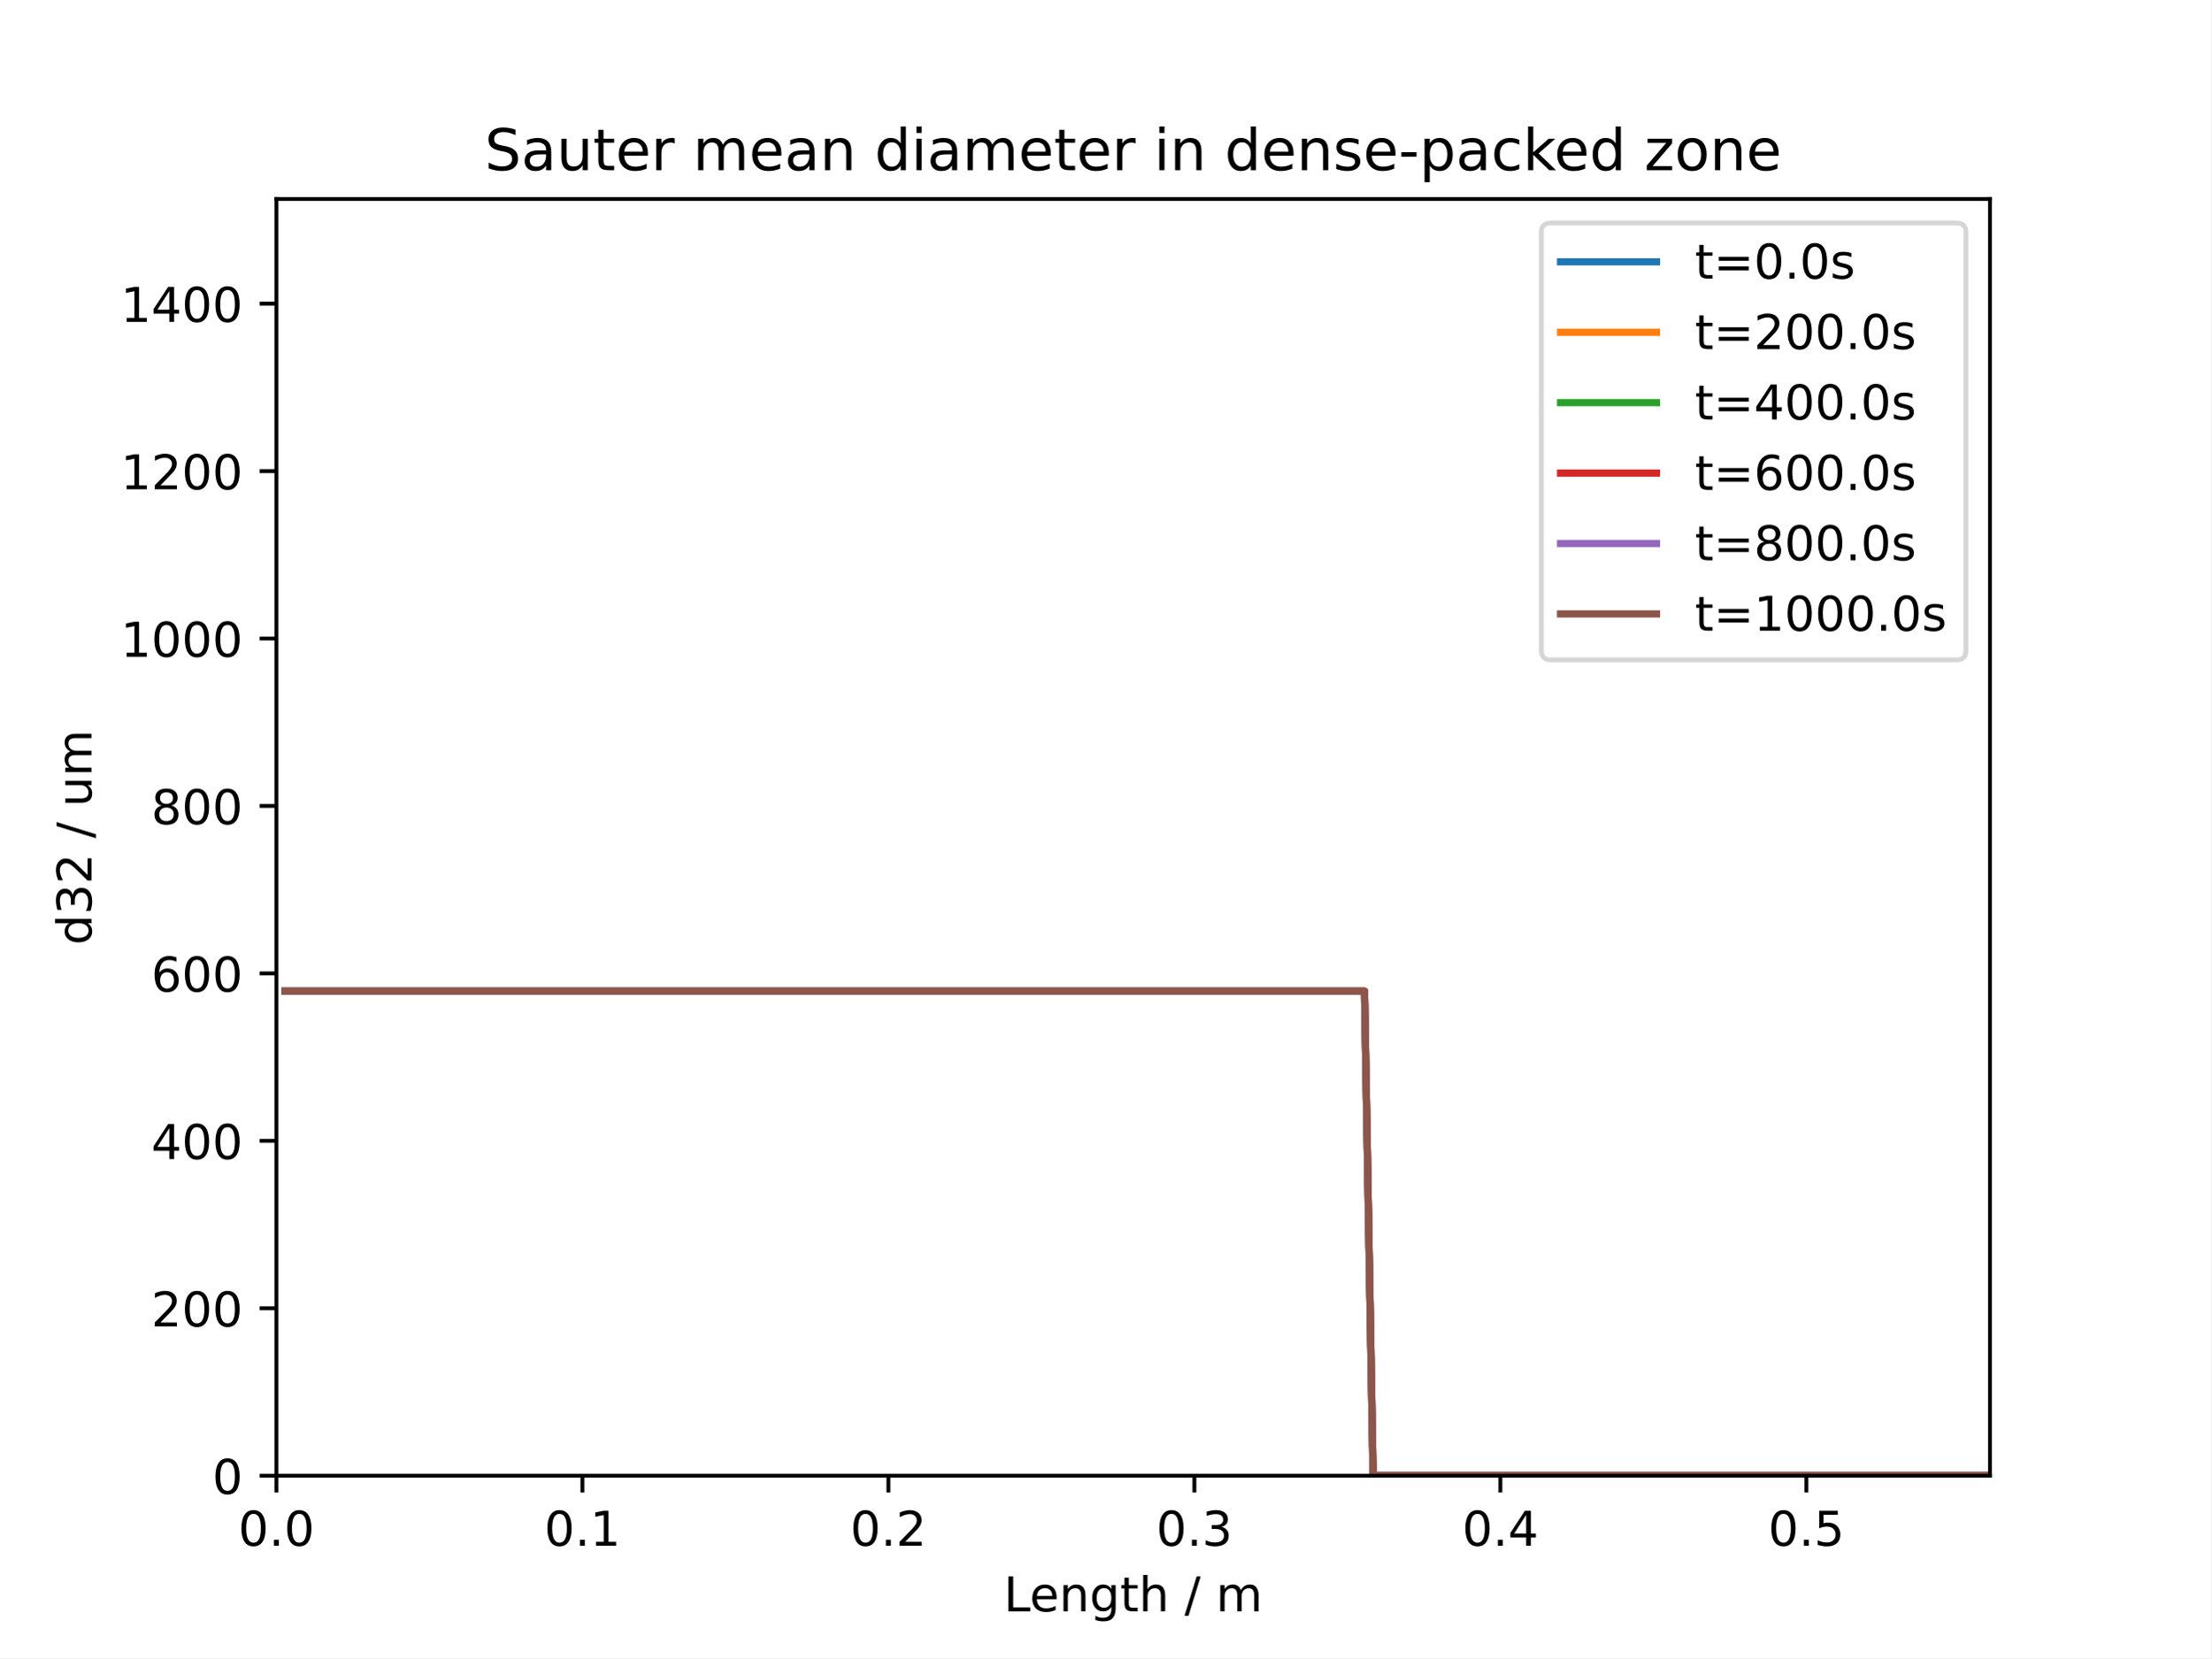
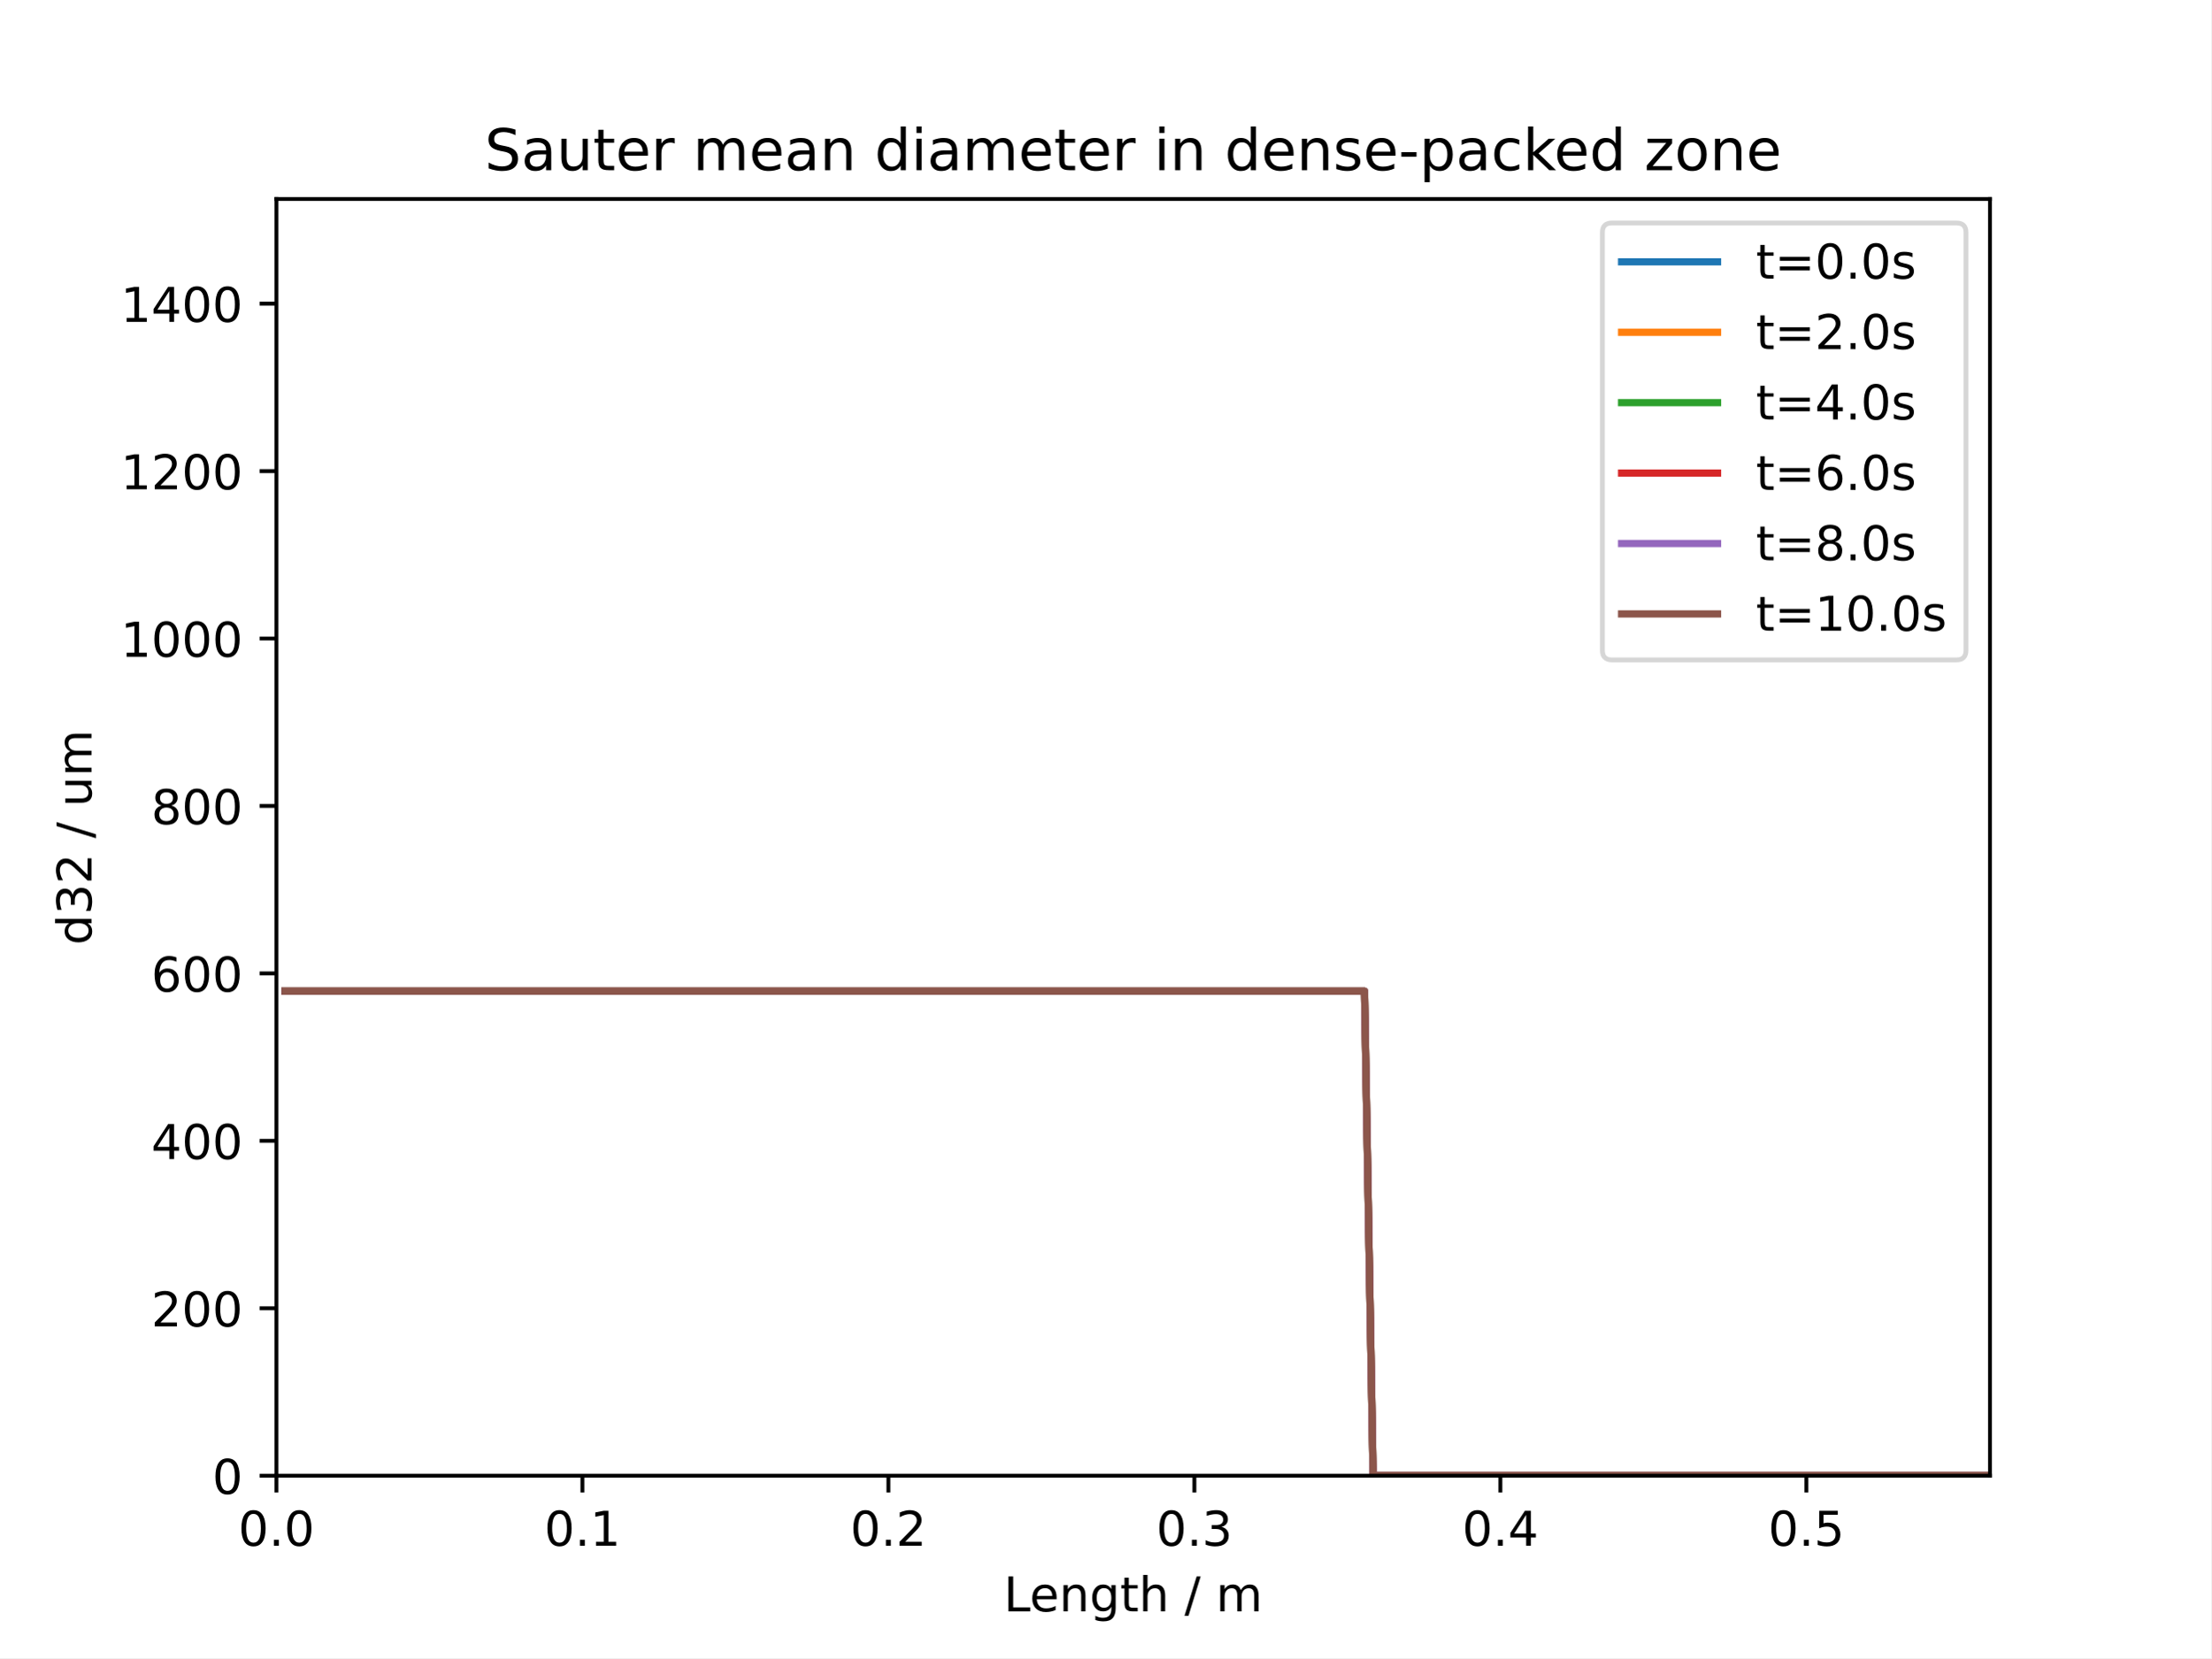
<svg xmlns="http://www.w3.org/2000/svg" xmlns:xlink="http://www.w3.org/1999/xlink" width="460.8pt" height="345.6pt" viewBox="0 0 460.8 345.6" version="1.1">
  <defs>
    <style type="text/css">*{stroke-linejoin: round; stroke-linecap: butt}</style>
  </defs>
  <g id="figure_1">
    <g id="patch_1">
      <path d="M 0 345.6  L 460.8 345.6  L 460.8 0  L 0 0  z " style="fill: #ffffff" />
    </g>
    <g id="axes_1">
      <g id="patch_2">
        <path d="M 57.6 307.584  L 414.72 307.584  L 414.72 41.472  L 57.6 41.472  z " style="fill: #ffffff" />
      </g>
      <g id="matplotlib.axis_1">
        <g id="xtick_1">
          <g id="line2d_1">
            <defs>
-               <path id="mf355e8b3b9" d="M 0 0  L 0 3.5  " style="stroke: #000000; stroke-width: 0.8" />
+               <path id="mfa305359f3" d="M 0 0  L 0 3.5  " style="stroke: #000000; stroke-width: 0.8" />
            </defs>
            <g>
-               <use xlink:href="#mf355e8b3b9" x="57.6" y="307.584" style="stroke: #000000; stroke-width: 0.8" />
+               <use xlink:href="#mfa305359f3" x="57.6" y="307.584" style="stroke: #000000; stroke-width: 0.8" />
            </g>
          </g>
          <g id="text_1">
            <g transform="translate(49.64844 322.1824) scale(0.1 -0.1)">
              <defs>
                <path id="DejaVuSans-30" d="M 2034 4250  Q 1547 4250 1301 3770  Q 1056 3291 1056 2328  Q 1056 1369 1301 889  Q 1547 409 2034 409  Q 2525 409 2770 889  Q 3016 1369 3016 2328  Q 3016 3291 2770 3770  Q 2525 4250 2034 4250  z M 2034 4750  Q 2819 4750 3233 4129  Q 3647 3509 3647 2328  Q 3647 1150 3233 529  Q 2819 -91 2034 -91  Q 1250 -91 836 529  Q 422 1150 422 2328  Q 422 3509 836 4129  Q 1250 4750 2034 4750  z " transform="scale(0.015625)" />
                <path id="DejaVuSans-2e" d="M 684 794  L 1344 794  L 1344 0  L 684 0  L 684 794  z " transform="scale(0.015625)" />
              </defs>
              <use xlink:href="#DejaVuSans-30" />
              <use xlink:href="#DejaVuSans-2e" x="63.623" />
              <use xlink:href="#DejaVuSans-30" x="95.41" />
            </g>
          </g>
        </g>
        <g id="xtick_2">
          <g id="line2d_2">
            <g>
-               <use xlink:href="#mf355e8b3b9" x="121.371" y="307.584" style="stroke: #000000; stroke-width: 0.8" />
+               <use xlink:href="#mfa305359f3" x="121.371" y="307.584" style="stroke: #000000; stroke-width: 0.8" />
            </g>
          </g>
          <g id="text_2">
            <g transform="translate(113.4199 322.1824) scale(0.1 -0.1)">
              <defs>
                <path id="DejaVuSans-31" d="M 794 531  L 1825 531  L 1825 4091  L 703 3866  L 703 4441  L 1819 4666  L 2450 4666  L 2450 531  L 3481 531  L 3481 0  L 794 0  L 794 531  z " transform="scale(0.015625)" />
              </defs>
              <use xlink:href="#DejaVuSans-30" />
              <use xlink:href="#DejaVuSans-2e" x="63.623" />
              <use xlink:href="#DejaVuSans-31" x="95.41" />
            </g>
          </g>
        </g>
        <g id="xtick_3">
          <g id="line2d_3">
            <g>
-               <use xlink:href="#mf355e8b3b9" x="185.143" y="307.584" style="stroke: #000000; stroke-width: 0.8" />
+               <use xlink:href="#mfa305359f3" x="185.143" y="307.584" style="stroke: #000000; stroke-width: 0.8" />
            </g>
          </g>
          <g id="text_3">
            <g transform="translate(177.1913 322.1824) scale(0.1 -0.1)">
              <defs>
                <path id="DejaVuSans-32" d="M 1228 531  L 3431 531  L 3431 0  L 469 0  L 469 531  Q 828 903 1448 1529  Q 2069 2156 2228 2338  Q 2531 2678 2651 2914  Q 2772 3150 2772 3378  Q 2772 3750 2511 3984  Q 2250 4219 1831 4219  Q 1534 4219 1204 4116  Q 875 4013 500 3803  L 500 4441  Q 881 4594 1212 4672  Q 1544 4750 1819 4750  Q 2544 4750 2975 4387  Q 3406 4025 3406 3419  Q 3406 3131 3298 2873  Q 3191 2616 2906 2266  Q 2828 2175 2409 1742  Q 1991 1309 1228 531  z " transform="scale(0.015625)" />
              </defs>
              <use xlink:href="#DejaVuSans-30" />
              <use xlink:href="#DejaVuSans-2e" x="63.623" />
              <use xlink:href="#DejaVuSans-32" x="95.41" />
            </g>
          </g>
        </g>
        <g id="xtick_4">
          <g id="line2d_4">
            <g>
-               <use xlink:href="#mf355e8b3b9" x="248.914" y="307.584" style="stroke: #000000; stroke-width: 0.8" />
+               <use xlink:href="#mfa305359f3" x="248.914" y="307.584" style="stroke: #000000; stroke-width: 0.8" />
            </g>
          </g>
          <g id="text_4">
            <g transform="translate(240.9627 322.1824) scale(0.1 -0.1)">
              <defs>
                <path id="DejaVuSans-33" d="M 2597 2516  Q 3050 2419 3304 2112  Q 3559 1806 3559 1356  Q 3559 666 3084 287  Q 2609 -91 1734 -91  Q 1441 -91 1130 -33  Q 819 25 488 141  L 488 750  Q 750 597 1062 519  Q 1375 441 1716 441  Q 2309 441 2620 675  Q 2931 909 2931 1356  Q 2931 1769 2642 2001  Q 2353 2234 1838 2234  L 1294 2234  L 1294 2753  L 1863 2753  Q 2328 2753 2575 2939  Q 2822 3125 2822 3475  Q 2822 3834 2567 4026  Q 2313 4219 1838 4219  Q 1578 4219 1281 4162  Q 984 4106 628 3988  L 628 4550  Q 988 4650 1302 4700  Q 1616 4750 1894 4750  Q 2613 4750 3031 4423  Q 3450 4097 3450 3541  Q 3450 3153 3228 2886  Q 3006 2619 2597 2516  z " transform="scale(0.015625)" />
              </defs>
              <use xlink:href="#DejaVuSans-30" />
              <use xlink:href="#DejaVuSans-2e" x="63.623" />
              <use xlink:href="#DejaVuSans-33" x="95.41" />
            </g>
          </g>
        </g>
        <g id="xtick_5">
          <g id="line2d_5">
            <g>
-               <use xlink:href="#mf355e8b3b9" x="312.686" y="307.584" style="stroke: #000000; stroke-width: 0.8" />
+               <use xlink:href="#mfa305359f3" x="312.686" y="307.584" style="stroke: #000000; stroke-width: 0.8" />
            </g>
          </g>
          <g id="text_5">
            <g transform="translate(304.7342 322.1824) scale(0.1 -0.1)">
              <defs>
                <path id="DejaVuSans-34" d="M 2419 4116  L 825 1625  L 2419 1625  L 2419 4116  z M 2253 4666  L 3047 4666  L 3047 1625  L 3713 1625  L 3713 1100  L 3047 1100  L 3047 0  L 2419 0  L 2419 1100  L 313 1100  L 313 1709  L 2253 4666  z " transform="scale(0.015625)" />
              </defs>
              <use xlink:href="#DejaVuSans-30" />
              <use xlink:href="#DejaVuSans-2e" x="63.623" />
              <use xlink:href="#DejaVuSans-34" x="95.41" />
            </g>
          </g>
        </g>
        <g id="xtick_6">
          <g id="line2d_6">
            <g>
-               <use xlink:href="#mf355e8b3b9" x="376.457" y="307.584" style="stroke: #000000; stroke-width: 0.8" />
+               <use xlink:href="#mfa305359f3" x="376.457" y="307.584" style="stroke: #000000; stroke-width: 0.8" />
            </g>
          </g>
          <g id="text_6">
            <g transform="translate(368.5056 322.1824) scale(0.1 -0.1)">
              <defs>
                <path id="DejaVuSans-35" d="M 691 4666  L 3169 4666  L 3169 4134  L 1269 4134  L 1269 2991  Q 1406 3038 1543 3061  Q 1681 3084 1819 3084  Q 2600 3084 3056 2656  Q 3513 2228 3513 1497  Q 3513 744 3044 326  Q 2575 -91 1722 -91  Q 1428 -91 1123 -41  Q 819 9 494 109  L 494 744  Q 775 591 1075 516  Q 1375 441 1709 441  Q 2250 441 2565 725  Q 2881 1009 2881 1497  Q 2881 1984 2565 2268  Q 2250 2553 1709 2553  Q 1456 2553 1204 2497  Q 953 2441 691 2322  L 691 4666  z " transform="scale(0.015625)" />
              </defs>
              <use xlink:href="#DejaVuSans-30" />
              <use xlink:href="#DejaVuSans-2e" x="63.623" />
              <use xlink:href="#DejaVuSans-35" x="95.41" />
            </g>
          </g>
        </g>
        <g id="text_7">
          <g transform="translate(209.1803 335.8606) scale(0.1 -0.1)">
            <defs>
              <path id="DejaVuSans-4c" d="M 628 4666  L 1259 4666  L 1259 531  L 3531 531  L 3531 0  L 628 0  L 628 4666  z " transform="scale(0.015625)" />
              <path id="DejaVuSans-65" d="M 3597 1894  L 3597 1613  L 953 1613  Q 991 1019 1311 708  Q 1631 397 2203 397  Q 2534 397 2845 478  Q 3156 559 3463 722  L 3463 178  Q 3153 47 2828 -22  Q 2503 -91 2169 -91  Q 1331 -91 842 396  Q 353 884 353 1716  Q 353 2575 817 3079  Q 1281 3584 2069 3584  Q 2775 3584 3186 3129  Q 3597 2675 3597 1894  z M 3022 2063  Q 3016 2534 2758 2815  Q 2500 3097 2075 3097  Q 1594 3097 1305 2825  Q 1016 2553 972 2059  L 3022 2063  z " transform="scale(0.015625)" />
              <path id="DejaVuSans-6e" d="M 3513 2113  L 3513 0  L 2938 0  L 2938 2094  Q 2938 2591 2744 2837  Q 2550 3084 2163 3084  Q 1697 3084 1428 2787  Q 1159 2491 1159 1978  L 1159 0  L 581 0  L 581 3500  L 1159 3500  L 1159 2956  Q 1366 3272 1645 3428  Q 1925 3584 2291 3584  Q 2894 3584 3203 3211  Q 3513 2838 3513 2113  z " transform="scale(0.015625)" />
              <path id="DejaVuSans-67" d="M 2906 1791  Q 2906 2416 2648 2759  Q 2391 3103 1925 3103  Q 1463 3103 1205 2759  Q 947 2416 947 1791  Q 947 1169 1205 825  Q 1463 481 1925 481  Q 2391 481 2648 825  Q 2906 1169 2906 1791  z M 3481 434  Q 3481 -459 3084 -895  Q 2688 -1331 1869 -1331  Q 1566 -1331 1297 -1286  Q 1028 -1241 775 -1147  L 775 -588  Q 1028 -725 1275 -790  Q 1522 -856 1778 -856  Q 2344 -856 2625 -561  Q 2906 -266 2906 331  L 2906 616  Q 2728 306 2450 153  Q 2172 0 1784 0  Q 1141 0 747 490  Q 353 981 353 1791  Q 353 2603 747 3093  Q 1141 3584 1784 3584  Q 2172 3584 2450 3431  Q 2728 3278 2906 2969  L 2906 3500  L 3481 3500  L 3481 434  z " transform="scale(0.015625)" />
              <path id="DejaVuSans-74" d="M 1172 4494  L 1172 3500  L 2356 3500  L 2356 3053  L 1172 3053  L 1172 1153  Q 1172 725 1289 603  Q 1406 481 1766 481  L 2356 481  L 2356 0  L 1766 0  Q 1100 0 847 248  Q 594 497 594 1153  L 594 3053  L 172 3053  L 172 3500  L 594 3500  L 594 4494  L 1172 4494  z " transform="scale(0.015625)" />
              <path id="DejaVuSans-68" d="M 3513 2113  L 3513 0  L 2938 0  L 2938 2094  Q 2938 2591 2744 2837  Q 2550 3084 2163 3084  Q 1697 3084 1428 2787  Q 1159 2491 1159 1978  L 1159 0  L 581 0  L 581 4863  L 1159 4863  L 1159 2956  Q 1366 3272 1645 3428  Q 1925 3584 2291 3584  Q 2894 3584 3203 3211  Q 3513 2838 3513 2113  z " transform="scale(0.015625)" />
              <path id="DejaVuSans-20" transform="scale(0.015625)" />
              <path id="DejaVuSans-2f" d="M 1625 4666  L 2156 4666  L 531 -594  L 0 -594  L 1625 4666  z " transform="scale(0.015625)" />
              <path id="DejaVuSans-6d" d="M 3328 2828  Q 3544 3216 3844 3400  Q 4144 3584 4550 3584  Q 5097 3584 5394 3201  Q 5691 2819 5691 2113  L 5691 0  L 5113 0  L 5113 2094  Q 5113 2597 4934 2840  Q 4756 3084 4391 3084  Q 3944 3084 3684 2787  Q 3425 2491 3425 1978  L 3425 0  L 2847 0  L 2847 2094  Q 2847 2600 2669 2842  Q 2491 3084 2119 3084  Q 1678 3084 1418 2786  Q 1159 2488 1159 1978  L 1159 0  L 581 0  L 581 3500  L 1159 3500  L 1159 2956  Q 1356 3278 1631 3431  Q 1906 3584 2284 3584  Q 2666 3584 2933 3390  Q 3200 3197 3328 2828  z " transform="scale(0.015625)" />
            </defs>
            <use xlink:href="#DejaVuSans-4c" />
            <use xlink:href="#DejaVuSans-65" x="53.963" />
            <use xlink:href="#DejaVuSans-6e" x="115.486" />
            <use xlink:href="#DejaVuSans-67" x="178.865" />
            <use xlink:href="#DejaVuSans-74" x="242.342" />
            <use xlink:href="#DejaVuSans-68" x="281.551" />
            <use xlink:href="#DejaVuSans-20" x="344.93" />
            <use xlink:href="#DejaVuSans-2f" x="376.717" />
            <use xlink:href="#DejaVuSans-20" x="410.408" />
            <use xlink:href="#DejaVuSans-6d" x="442.195" />
          </g>
        </g>
      </g>
      <g id="matplotlib.axis_2">
        <g id="ytick_1">
          <g id="line2d_7">
            <defs>
-               <path id="m331e6ef1c1" d="M 0 0  L -3.5 0  " style="stroke: #000000; stroke-width: 0.8" />
+               <path id="m531a32a54c" d="M 0 0  L -3.5 0  " style="stroke: #000000; stroke-width: 0.8" />
            </defs>
            <g>
-               <use xlink:href="#m331e6ef1c1" x="57.6" y="307.584" style="stroke: #000000; stroke-width: 0.8" />
+               <use xlink:href="#m531a32a54c" x="57.6" y="307.584" style="stroke: #000000; stroke-width: 0.8" />
            </g>
          </g>
          <g id="text_8">
            <g transform="translate(44.2375 311.3832) scale(0.1 -0.1)">
              <use xlink:href="#DejaVuSans-30" />
            </g>
          </g>
        </g>
        <g id="ytick_2">
          <g id="line2d_8">
            <g>
-               <use xlink:href="#m331e6ef1c1" x="57.6" y="272.684" style="stroke: #000000; stroke-width: 0.8" />
+               <use xlink:href="#m531a32a54c" x="57.6" y="272.684" style="stroke: #000000; stroke-width: 0.8" />
            </g>
          </g>
          <g id="text_9">
            <g transform="translate(31.5125 276.4833) scale(0.1 -0.1)">
              <use xlink:href="#DejaVuSans-32" />
              <use xlink:href="#DejaVuSans-30" x="63.623" />
              <use xlink:href="#DejaVuSans-30" x="127.246" />
            </g>
          </g>
        </g>
        <g id="ytick_3">
          <g id="line2d_9">
            <g>
-               <use xlink:href="#m331e6ef1c1" x="57.6" y="237.784" style="stroke: #000000; stroke-width: 0.8" />
+               <use xlink:href="#m531a32a54c" x="57.6" y="237.784" style="stroke: #000000; stroke-width: 0.8" />
            </g>
          </g>
          <g id="text_10">
            <g transform="translate(31.5125 241.5833) scale(0.1 -0.1)">
              <use xlink:href="#DejaVuSans-34" />
              <use xlink:href="#DejaVuSans-30" x="63.623" />
              <use xlink:href="#DejaVuSans-30" x="127.246" />
            </g>
          </g>
        </g>
        <g id="ytick_4">
          <g id="line2d_10">
            <g>
-               <use xlink:href="#m331e6ef1c1" x="57.6" y="202.884" style="stroke: #000000; stroke-width: 0.8" />
+               <use xlink:href="#m531a32a54c" x="57.6" y="202.884" style="stroke: #000000; stroke-width: 0.8" />
            </g>
          </g>
          <g id="text_11">
            <g transform="translate(31.5125 206.6834) scale(0.1 -0.1)">
              <defs>
                <path id="DejaVuSans-36" d="M 2113 2584  Q 1688 2584 1439 2293  Q 1191 2003 1191 1497  Q 1191 994 1439 701  Q 1688 409 2113 409  Q 2538 409 2786 701  Q 3034 994 3034 1497  Q 3034 2003 2786 2293  Q 2538 2584 2113 2584  z M 3366 4563  L 3366 3988  Q 3128 4100 2886 4159  Q 2644 4219 2406 4219  Q 1781 4219 1451 3797  Q 1122 3375 1075 2522  Q 1259 2794 1537 2939  Q 1816 3084 2150 3084  Q 2853 3084 3261 2657  Q 3669 2231 3669 1497  Q 3669 778 3244 343  Q 2819 -91 2113 -91  Q 1303 -91 875 529  Q 447 1150 447 2328  Q 447 3434 972 4092  Q 1497 4750 2381 4750  Q 2619 4750 2861 4703  Q 3103 4656 3366 4563  z " transform="scale(0.015625)" />
              </defs>
              <use xlink:href="#DejaVuSans-36" />
              <use xlink:href="#DejaVuSans-30" x="63.623" />
              <use xlink:href="#DejaVuSans-30" x="127.246" />
            </g>
          </g>
        </g>
        <g id="ytick_5">
          <g id="line2d_11">
            <g>
-               <use xlink:href="#m331e6ef1c1" x="57.6" y="167.984" style="stroke: #000000; stroke-width: 0.8" />
+               <use xlink:href="#m531a32a54c" x="57.6" y="167.984" style="stroke: #000000; stroke-width: 0.8" />
            </g>
          </g>
          <g id="text_12">
            <g transform="translate(31.5125 171.7835) scale(0.1 -0.1)">
              <defs>
                <path id="DejaVuSans-38" d="M 2034 2216  Q 1584 2216 1326 1975  Q 1069 1734 1069 1313  Q 1069 891 1326 650  Q 1584 409 2034 409  Q 2484 409 2743 651  Q 3003 894 3003 1313  Q 3003 1734 2745 1975  Q 2488 2216 2034 2216  z M 1403 2484  Q 997 2584 770 2862  Q 544 3141 544 3541  Q 544 4100 942 4425  Q 1341 4750 2034 4750  Q 2731 4750 3128 4425  Q 3525 4100 3525 3541  Q 3525 3141 3298 2862  Q 3072 2584 2669 2484  Q 3125 2378 3379 2068  Q 3634 1759 3634 1313  Q 3634 634 3220 271  Q 2806 -91 2034 -91  Q 1263 -91 848 271  Q 434 634 434 1313  Q 434 1759 690 2068  Q 947 2378 1403 2484  z M 1172 3481  Q 1172 3119 1398 2916  Q 1625 2713 2034 2713  Q 2441 2713 2670 2916  Q 2900 3119 2900 3481  Q 2900 3844 2670 4047  Q 2441 4250 2034 4250  Q 1625 4250 1398 4047  Q 1172 3844 1172 3481  z " transform="scale(0.015625)" />
              </defs>
              <use xlink:href="#DejaVuSans-38" />
              <use xlink:href="#DejaVuSans-30" x="63.623" />
              <use xlink:href="#DejaVuSans-30" x="127.246" />
            </g>
          </g>
        </g>
        <g id="ytick_6">
          <g id="line2d_12">
            <g>
-               <use xlink:href="#m331e6ef1c1" x="57.6" y="133.084" style="stroke: #000000; stroke-width: 0.8" />
+               <use xlink:href="#m531a32a54c" x="57.6" y="133.084" style="stroke: #000000; stroke-width: 0.8" />
            </g>
          </g>
          <g id="text_13">
            <g transform="translate(25.15 136.8835) scale(0.1 -0.1)">
              <use xlink:href="#DejaVuSans-31" />
              <use xlink:href="#DejaVuSans-30" x="63.623" />
              <use xlink:href="#DejaVuSans-30" x="127.246" />
              <use xlink:href="#DejaVuSans-30" x="190.869" />
            </g>
          </g>
        </g>
        <g id="ytick_7">
          <g id="line2d_13">
            <g>
-               <use xlink:href="#m331e6ef1c1" x="57.6" y="98.184" style="stroke: #000000; stroke-width: 0.8" />
+               <use xlink:href="#m531a32a54c" x="57.6" y="98.184" style="stroke: #000000; stroke-width: 0.8" />
            </g>
          </g>
          <g id="text_14">
            <g transform="translate(25.15 101.9836) scale(0.1 -0.1)">
              <use xlink:href="#DejaVuSans-31" />
              <use xlink:href="#DejaVuSans-32" x="63.623" />
              <use xlink:href="#DejaVuSans-30" x="127.246" />
              <use xlink:href="#DejaVuSans-30" x="190.869" />
            </g>
          </g>
        </g>
        <g id="ytick_8">
          <g id="line2d_14">
            <g>
-               <use xlink:href="#m331e6ef1c1" x="57.6" y="63.284" style="stroke: #000000; stroke-width: 0.8" />
+               <use xlink:href="#m531a32a54c" x="57.6" y="63.284" style="stroke: #000000; stroke-width: 0.8" />
            </g>
          </g>
          <g id="text_15">
            <g transform="translate(25.15 67.08368) scale(0.1 -0.1)">
              <use xlink:href="#DejaVuSans-31" />
              <use xlink:href="#DejaVuSans-34" x="63.623" />
              <use xlink:href="#DejaVuSans-30" x="127.246" />
              <use xlink:href="#DejaVuSans-30" x="190.869" />
            </g>
          </g>
        </g>
        <g id="text_16">
          <g transform="translate(19.07031 196.9663) rotate(-90) scale(0.1 -0.1)">
            <defs>
              <path id="DejaVuSans-64" d="M 2906 2969  L 2906 4863  L 3481 4863  L 3481 0  L 2906 0  L 2906 525  Q 2725 213 2448 61  Q 2172 -91 1784 -91  Q 1150 -91 751 415  Q 353 922 353 1747  Q 353 2572 751 3078  Q 1150 3584 1784 3584  Q 2172 3584 2448 3432  Q 2725 3281 2906 2969  z M 947 1747  Q 947 1113 1208 752  Q 1469 391 1925 391  Q 2381 391 2643 752  Q 2906 1113 2906 1747  Q 2906 2381 2643 2742  Q 2381 3103 1925 3103  Q 1469 3103 1208 2742  Q 947 2381 947 1747  z " transform="scale(0.015625)" />
              <path id="DejaVuSans-75" d="M 544 1381  L 544 3500  L 1119 3500  L 1119 1403  Q 1119 906 1312 657  Q 1506 409 1894 409  Q 2359 409 2629 706  Q 2900 1003 2900 1516  L 2900 3500  L 3475 3500  L 3475 0  L 2900 0  L 2900 538  Q 2691 219 2414 64  Q 2138 -91 1772 -91  Q 1169 -91 856 284  Q 544 659 544 1381  z M 1991 3584  L 1991 3584  z " transform="scale(0.015625)" />
            </defs>
            <use xlink:href="#DejaVuSans-64" />
            <use xlink:href="#DejaVuSans-33" x="63.477" />
            <use xlink:href="#DejaVuSans-32" x="127.1" />
            <use xlink:href="#DejaVuSans-20" x="190.723" />
            <use xlink:href="#DejaVuSans-2f" x="222.51" />
            <use xlink:href="#DejaVuSans-20" x="256.201" />
            <use xlink:href="#DejaVuSans-75" x="287.988" />
            <use xlink:href="#DejaVuSans-6d" x="351.367" />
          </g>
        </g>
      </g>
      <g id="line2d_15">
-         <path d="M 59.386 206.595  L 284.371 206.595  L 286.157 307.584  L 414.72 307.584  L 414.72 307.584  " clip-path="url(#p2fb857717f)" style="fill: none; stroke: #1f77b4; stroke-width: 1.5; stroke-linecap: square" />
+         <path d="M 59.386 206.595  L 284.371 206.595  L 286.157 307.584  L 414.72 307.584  L 414.72 307.584  " clip-path="url(#p146f158211)" style="fill: none; stroke: #1f77b4; stroke-width: 1.5; stroke-linecap: square" />
      </g>
      <g id="line2d_16">
-         <path d="M 59.386 206.595  L 284.371 206.595  L 286.157 307.584  L 414.72 307.584  L 414.72 307.584  " clip-path="url(#p2fb857717f)" style="fill: none; stroke: #ff7f0e; stroke-width: 1.5; stroke-linecap: square" />
+         <path d="M 59.386 206.595  L 284.371 206.595  L 286.157 307.584  L 414.72 307.584  L 414.72 307.584  " clip-path="url(#p146f158211)" style="fill: none; stroke: #ff7f0e; stroke-width: 1.5; stroke-linecap: square" />
      </g>
      <g id="line2d_17">
-         <path d="M 59.386 206.595  L 284.371 206.595  L 286.157 307.584  L 414.72 307.584  L 414.72 307.584  " clip-path="url(#p2fb857717f)" style="fill: none; stroke: #2ca02c; stroke-width: 1.5; stroke-linecap: square" />
+         <path d="M 59.386 206.595  L 284.371 206.595  L 286.157 307.584  L 414.72 307.584  L 414.72 307.584  " clip-path="url(#p146f158211)" style="fill: none; stroke: #2ca02c; stroke-width: 1.5; stroke-linecap: square" />
      </g>
      <g id="line2d_18">
-         <path d="M 59.386 206.595  L 284.371 206.595  L 286.157 307.584  L 414.72 307.584  L 414.72 307.584  " clip-path="url(#p2fb857717f)" style="fill: none; stroke: #d62728; stroke-width: 1.5; stroke-linecap: square" />
+         <path d="M 59.386 206.595  L 284.371 206.595  L 286.157 307.584  L 414.72 307.584  L 414.72 307.584  " clip-path="url(#p146f158211)" style="fill: none; stroke: #d62728; stroke-width: 1.5; stroke-linecap: square" />
      </g>
      <g id="line2d_19">
-         <path d="M 59.386 206.595  L 284.371 206.595  L 286.157 307.584  L 414.72 307.584  L 414.72 307.584  " clip-path="url(#p2fb857717f)" style="fill: none; stroke: #9467bd; stroke-width: 1.5; stroke-linecap: square" />
+         <path d="M 59.386 206.595  L 284.371 206.595  L 286.157 307.584  L 414.72 307.584  L 414.72 307.584  " clip-path="url(#p146f158211)" style="fill: none; stroke: #9467bd; stroke-width: 1.5; stroke-linecap: square" />
      </g>
      <g id="line2d_20">
-         <path d="M 59.386 206.595  L 284.371 206.595  L 286.157 307.584  L 414.72 307.584  L 414.72 307.584  " clip-path="url(#p2fb857717f)" style="fill: none; stroke: #8c564b; stroke-width: 1.5; stroke-linecap: square" />
+         <path d="M 59.386 206.595  L 284.371 206.595  L 286.157 307.584  L 414.72 307.584  L 414.72 307.584  " clip-path="url(#p146f158211)" style="fill: none; stroke: #8c564b; stroke-width: 1.5; stroke-linecap: square" />
      </g>
      <g id="patch_3">
        <path d="M 57.6 307.584  L 57.6 41.472  " style="fill: none; stroke: #000000; stroke-width: 0.8; stroke-linejoin: miter; stroke-linecap: square" />
      </g>
      <g id="patch_4">
        <path d="M 414.72 307.584  L 414.72 41.472  " style="fill: none; stroke: #000000; stroke-width: 0.8; stroke-linejoin: miter; stroke-linecap: square" />
      </g>
      <g id="patch_5">
        <path d="M 57.6 307.584  L 414.72 307.584  " style="fill: none; stroke: #000000; stroke-width: 0.8; stroke-linejoin: miter; stroke-linecap: square" />
      </g>
      <g id="patch_6">
        <path d="M 57.6 41.472  L 414.72 41.472  " style="fill: none; stroke: #000000; stroke-width: 0.8; stroke-linejoin: miter; stroke-linecap: square" />
      </g>
      <g id="text_17">
        <g transform="translate(100.9988 35.472) scale(0.12 -0.12)">
          <defs>
            <path id="DejaVuSans-53" d="M 3425 4513  L 3425 3897  Q 3066 4069 2747 4153  Q 2428 4238 2131 4238  Q 1616 4238 1336 4038  Q 1056 3838 1056 3469  Q 1056 3159 1242 3001  Q 1428 2844 1947 2747  L 2328 2669  Q 3034 2534 3370 2195  Q 3706 1856 3706 1288  Q 3706 609 3251 259  Q 2797 -91 1919 -91  Q 1588 -91 1214 -16  Q 841 59 441 206  L 441 856  Q 825 641 1194 531  Q 1563 422 1919 422  Q 2459 422 2753 634  Q 3047 847 3047 1241  Q 3047 1584 2836 1778  Q 2625 1972 2144 2069  L 1759 2144  Q 1053 2284 737 2584  Q 422 2884 422 3419  Q 422 4038 858 4394  Q 1294 4750 2059 4750  Q 2388 4750 2728 4690  Q 3069 4631 3425 4513  z " transform="scale(0.015625)" />
            <path id="DejaVuSans-61" d="M 2194 1759  Q 1497 1759 1228 1600  Q 959 1441 959 1056  Q 959 750 1161 570  Q 1363 391 1709 391  Q 2188 391 2477 730  Q 2766 1069 2766 1631  L 2766 1759  L 2194 1759  z M 3341 1997  L 3341 0  L 2766 0  L 2766 531  Q 2569 213 2275 61  Q 1981 -91 1556 -91  Q 1019 -91 701 211  Q 384 513 384 1019  Q 384 1609 779 1909  Q 1175 2209 1959 2209  L 2766 2209  L 2766 2266  Q 2766 2663 2505 2880  Q 2244 3097 1772 3097  Q 1472 3097 1187 3025  Q 903 2953 641 2809  L 641 3341  Q 956 3463 1253 3523  Q 1550 3584 1831 3584  Q 2591 3584 2966 3190  Q 3341 2797 3341 1997  z " transform="scale(0.015625)" />
            <path id="DejaVuSans-72" d="M 2631 2963  Q 2534 3019 2420 3045  Q 2306 3072 2169 3072  Q 1681 3072 1420 2755  Q 1159 2438 1159 1844  L 1159 0  L 581 0  L 581 3500  L 1159 3500  L 1159 2956  Q 1341 3275 1631 3429  Q 1922 3584 2338 3584  Q 2397 3584 2469 3576  Q 2541 3569 2628 3553  L 2631 2963  z " transform="scale(0.015625)" />
            <path id="DejaVuSans-69" d="M 603 3500  L 1178 3500  L 1178 0  L 603 0  L 603 3500  z M 603 4863  L 1178 4863  L 1178 4134  L 603 4134  L 603 4863  z " transform="scale(0.015625)" />
            <path id="DejaVuSans-73" d="M 2834 3397  L 2834 2853  Q 2591 2978 2328 3040  Q 2066 3103 1784 3103  Q 1356 3103 1142 2972  Q 928 2841 928 2578  Q 928 2378 1081 2264  Q 1234 2150 1697 2047  L 1894 2003  Q 2506 1872 2764 1633  Q 3022 1394 3022 966  Q 3022 478 2636 193  Q 2250 -91 1575 -91  Q 1294 -91 989 -36  Q 684 19 347 128  L 347 722  Q 666 556 975 473  Q 1284 391 1588 391  Q 1994 391 2212 530  Q 2431 669 2431 922  Q 2431 1156 2273 1281  Q 2116 1406 1581 1522  L 1381 1569  Q 847 1681 609 1914  Q 372 2147 372 2553  Q 372 3047 722 3315  Q 1072 3584 1716 3584  Q 2034 3584 2315 3537  Q 2597 3491 2834 3397  z " transform="scale(0.015625)" />
            <path id="DejaVuSans-2d" d="M 313 2009  L 1997 2009  L 1997 1497  L 313 1497  L 313 2009  z " transform="scale(0.015625)" />
            <path id="DejaVuSans-70" d="M 1159 525  L 1159 -1331  L 581 -1331  L 581 3500  L 1159 3500  L 1159 2969  Q 1341 3281 1617 3432  Q 1894 3584 2278 3584  Q 2916 3584 3314 3078  Q 3713 2572 3713 1747  Q 3713 922 3314 415  Q 2916 -91 2278 -91  Q 1894 -91 1617 61  Q 1341 213 1159 525  z M 3116 1747  Q 3116 2381 2855 2742  Q 2594 3103 2138 3103  Q 1681 3103 1420 2742  Q 1159 2381 1159 1747  Q 1159 1113 1420 752  Q 1681 391 2138 391  Q 2594 391 2855 752  Q 3116 1113 3116 1747  z " transform="scale(0.015625)" />
            <path id="DejaVuSans-63" d="M 3122 3366  L 3122 2828  Q 2878 2963 2633 3030  Q 2388 3097 2138 3097  Q 1578 3097 1268 2742  Q 959 2388 959 1747  Q 959 1106 1268 751  Q 1578 397 2138 397  Q 2388 397 2633 464  Q 2878 531 3122 666  L 3122 134  Q 2881 22 2623 -34  Q 2366 -91 2075 -91  Q 1284 -91 818 406  Q 353 903 353 1747  Q 353 2603 823 3093  Q 1294 3584 2113 3584  Q 2378 3584 2631 3529  Q 2884 3475 3122 3366  z " transform="scale(0.015625)" />
            <path id="DejaVuSans-6b" d="M 581 4863  L 1159 4863  L 1159 1991  L 2875 3500  L 3609 3500  L 1753 1863  L 3688 0  L 2938 0  L 1159 1709  L 1159 0  L 581 0  L 581 4863  z " transform="scale(0.015625)" />
            <path id="DejaVuSans-7a" d="M 353 3500  L 3084 3500  L 3084 2975  L 922 459  L 3084 459  L 3084 0  L 275 0  L 275 525  L 2438 3041  L 353 3041  L 353 3500  z " transform="scale(0.015625)" />
            <path id="DejaVuSans-6f" d="M 1959 3097  Q 1497 3097 1228 2736  Q 959 2375 959 1747  Q 959 1119 1226 758  Q 1494 397 1959 397  Q 2419 397 2687 759  Q 2956 1122 2956 1747  Q 2956 2369 2687 2733  Q 2419 3097 1959 3097  z M 1959 3584  Q 2709 3584 3137 3096  Q 3566 2609 3566 1747  Q 3566 888 3137 398  Q 2709 -91 1959 -91  Q 1206 -91 779 398  Q 353 888 353 1747  Q 353 2609 779 3096  Q 1206 3584 1959 3584  z " transform="scale(0.015625)" />
          </defs>
          <use xlink:href="#DejaVuSans-53" />
          <use xlink:href="#DejaVuSans-61" x="63.477" />
          <use xlink:href="#DejaVuSans-75" x="124.756" />
          <use xlink:href="#DejaVuSans-74" x="188.135" />
          <use xlink:href="#DejaVuSans-65" x="227.344" />
          <use xlink:href="#DejaVuSans-72" x="288.867" />
          <use xlink:href="#DejaVuSans-20" x="329.98" />
          <use xlink:href="#DejaVuSans-6d" x="361.768" />
          <use xlink:href="#DejaVuSans-65" x="459.18" />
          <use xlink:href="#DejaVuSans-61" x="520.703" />
          <use xlink:href="#DejaVuSans-6e" x="581.982" />
          <use xlink:href="#DejaVuSans-20" x="645.361" />
          <use xlink:href="#DejaVuSans-64" x="677.148" />
          <use xlink:href="#DejaVuSans-69" x="740.625" />
          <use xlink:href="#DejaVuSans-61" x="768.408" />
          <use xlink:href="#DejaVuSans-6d" x="829.688" />
          <use xlink:href="#DejaVuSans-65" x="927.1" />
          <use xlink:href="#DejaVuSans-74" x="988.623" />
          <use xlink:href="#DejaVuSans-65" x="1027.832" />
          <use xlink:href="#DejaVuSans-72" x="1089.355" />
          <use xlink:href="#DejaVuSans-20" x="1130.469" />
          <use xlink:href="#DejaVuSans-69" x="1162.256" />
          <use xlink:href="#DejaVuSans-6e" x="1190.039" />
          <use xlink:href="#DejaVuSans-20" x="1253.418" />
          <use xlink:href="#DejaVuSans-64" x="1285.205" />
          <use xlink:href="#DejaVuSans-65" x="1348.682" />
          <use xlink:href="#DejaVuSans-6e" x="1410.205" />
          <use xlink:href="#DejaVuSans-73" x="1473.584" />
          <use xlink:href="#DejaVuSans-65" x="1525.684" />
          <use xlink:href="#DejaVuSans-2d" x="1587.207" />
          <use xlink:href="#DejaVuSans-70" x="1623.291" />
          <use xlink:href="#DejaVuSans-61" x="1686.768" />
          <use xlink:href="#DejaVuSans-63" x="1748.047" />
          <use xlink:href="#DejaVuSans-6b" x="1803.027" />
          <use xlink:href="#DejaVuSans-65" x="1857.312" />
          <use xlink:href="#DejaVuSans-64" x="1918.836" />
          <use xlink:href="#DejaVuSans-20" x="1982.312" />
          <use xlink:href="#DejaVuSans-7a" x="2014.1" />
          <use xlink:href="#DejaVuSans-6f" x="2066.59" />
          <use xlink:href="#DejaVuSans-6e" x="2127.771" />
          <use xlink:href="#DejaVuSans-65" x="2191.15" />
        </g>
      </g>
      <g id="legend_1">
        <g id="patch_7">
-           <path d="M 323.22 137.541  L 407.72 137.541  Q 409.72 137.541 409.72 135.541  L 409.72 48.472  Q 409.72 46.472 407.72 46.472  L 323.22 46.472  Q 321.22 46.472 321.22 48.472  L 321.22 135.541  Q 321.22 137.541 323.22 137.541  z " style="fill: #ffffff; opacity: 0.8; stroke: #cccccc; stroke-linejoin: miter" />
+           <path d="M 335.945 137.541  L 407.72 137.541  Q 409.72 137.541 409.72 135.541  L 409.72 48.472  Q 409.72 46.472 407.72 46.472  L 335.945 46.472  Q 333.945 46.472 333.945 48.472  L 333.945 135.541  Q 333.945 137.541 335.945 137.541  z " style="fill: #ffffff; opacity: 0.8; stroke: #cccccc; stroke-linejoin: miter" />
        </g>
        <g id="line2d_21">
-           <path d="M 325.22 54.57  L 335.22 54.57  L 345.22 54.57  " style="fill: none; stroke: #1f77b4; stroke-width: 1.5; stroke-linecap: square" />
+           <path d="M 337.945 54.57  L 347.945 54.57  L 357.945 54.57  " style="fill: none; stroke: #1f77b4; stroke-width: 1.5; stroke-linecap: square" />
        </g>
        <g id="text_18">
-           <g transform="translate(353.22 58.07044) scale(0.1 -0.1)">
+           <g transform="translate(365.945 58.07044) scale(0.1 -0.1)">
            <defs>
              <path id="DejaVuSans-3d" d="M 678 2906  L 4684 2906  L 4684 2381  L 678 2381  L 678 2906  z M 678 1631  L 4684 1631  L 4684 1100  L 678 1100  L 678 1631  z " transform="scale(0.015625)" />
            </defs>
            <use xlink:href="#DejaVuSans-74" />
            <use xlink:href="#DejaVuSans-3d" x="39.209" />
            <use xlink:href="#DejaVuSans-30" x="122.998" />
            <use xlink:href="#DejaVuSans-2e" x="186.621" />
            <use xlink:href="#DejaVuSans-30" x="218.408" />
            <use xlink:href="#DejaVuSans-73" x="282.031" />
          </g>
        </g>
        <g id="line2d_22">
-           <path d="M 325.22 69.249  L 335.22 69.249  L 345.22 69.249  " style="fill: none; stroke: #ff7f0e; stroke-width: 1.5; stroke-linecap: square" />
+           <path d="M 337.945 69.249  L 347.945 69.249  L 357.945 69.249  " style="fill: none; stroke: #ff7f0e; stroke-width: 1.5; stroke-linecap: square" />
        </g>
        <g id="text_19">
-           <g transform="translate(353.22 72.74856) scale(0.1 -0.1)">
+           <g transform="translate(365.945 72.74856) scale(0.1 -0.1)">
            <use xlink:href="#DejaVuSans-74" />
            <use xlink:href="#DejaVuSans-3d" x="39.209" />
            <use xlink:href="#DejaVuSans-32" x="122.998" />
-             <use xlink:href="#DejaVuSans-30" x="186.621" />
-             <use xlink:href="#DejaVuSans-30" x="250.244" />
-             <use xlink:href="#DejaVuSans-2e" x="313.867" />
-             <use xlink:href="#DejaVuSans-30" x="345.654" />
-             <use xlink:href="#DejaVuSans-73" x="409.277" />
+             <use xlink:href="#DejaVuSans-2e" x="186.621" />
+             <use xlink:href="#DejaVuSans-30" x="218.408" />
+             <use xlink:href="#DejaVuSans-73" x="282.031" />
          </g>
        </g>
        <g id="line2d_23">
-           <path d="M 325.22 83.927  L 335.22 83.927  L 345.22 83.927  " style="fill: none; stroke: #2ca02c; stroke-width: 1.5; stroke-linecap: square" />
+           <path d="M 337.945 83.927  L 347.945 83.927  L 357.945 83.927  " style="fill: none; stroke: #2ca02c; stroke-width: 1.5; stroke-linecap: square" />
        </g>
        <g id="text_20">
-           <g transform="translate(353.22 87.42669) scale(0.1 -0.1)">
+           <g transform="translate(365.945 87.42669) scale(0.1 -0.1)">
            <use xlink:href="#DejaVuSans-74" />
            <use xlink:href="#DejaVuSans-3d" x="39.209" />
            <use xlink:href="#DejaVuSans-34" x="122.998" />
-             <use xlink:href="#DejaVuSans-30" x="186.621" />
-             <use xlink:href="#DejaVuSans-30" x="250.244" />
-             <use xlink:href="#DejaVuSans-2e" x="313.867" />
-             <use xlink:href="#DejaVuSans-30" x="345.654" />
-             <use xlink:href="#DejaVuSans-73" x="409.277" />
+             <use xlink:href="#DejaVuSans-2e" x="186.621" />
+             <use xlink:href="#DejaVuSans-30" x="218.408" />
+             <use xlink:href="#DejaVuSans-73" x="282.031" />
          </g>
        </g>
        <g id="line2d_24">
-           <path d="M 325.22 98.605  L 335.22 98.605  L 345.22 98.605  " style="fill: none; stroke: #d62728; stroke-width: 1.5; stroke-linecap: square" />
+           <path d="M 337.945 98.605  L 347.945 98.605  L 357.945 98.605  " style="fill: none; stroke: #d62728; stroke-width: 1.5; stroke-linecap: square" />
        </g>
        <g id="text_21">
-           <g transform="translate(353.22 102.1048) scale(0.1 -0.1)">
+           <g transform="translate(365.945 102.1048) scale(0.1 -0.1)">
            <use xlink:href="#DejaVuSans-74" />
            <use xlink:href="#DejaVuSans-3d" x="39.209" />
            <use xlink:href="#DejaVuSans-36" x="122.998" />
-             <use xlink:href="#DejaVuSans-30" x="186.621" />
-             <use xlink:href="#DejaVuSans-30" x="250.244" />
-             <use xlink:href="#DejaVuSans-2e" x="313.867" />
-             <use xlink:href="#DejaVuSans-30" x="345.654" />
-             <use xlink:href="#DejaVuSans-73" x="409.277" />
+             <use xlink:href="#DejaVuSans-2e" x="186.621" />
+             <use xlink:href="#DejaVuSans-30" x="218.408" />
+             <use xlink:href="#DejaVuSans-73" x="282.031" />
          </g>
        </g>
        <g id="line2d_25">
-           <path d="M 325.22 113.283  L 335.22 113.283  L 345.22 113.283  " style="fill: none; stroke: #9467bd; stroke-width: 1.5; stroke-linecap: square" />
+           <path d="M 337.945 113.283  L 347.945 113.283  L 357.945 113.283  " style="fill: none; stroke: #9467bd; stroke-width: 1.5; stroke-linecap: square" />
        </g>
        <g id="text_22">
-           <g transform="translate(353.22 116.7829) scale(0.1 -0.1)">
+           <g transform="translate(365.945 116.7829) scale(0.1 -0.1)">
            <use xlink:href="#DejaVuSans-74" />
            <use xlink:href="#DejaVuSans-3d" x="39.209" />
            <use xlink:href="#DejaVuSans-38" x="122.998" />
-             <use xlink:href="#DejaVuSans-30" x="186.621" />
-             <use xlink:href="#DejaVuSans-30" x="250.244" />
-             <use xlink:href="#DejaVuSans-2e" x="313.867" />
-             <use xlink:href="#DejaVuSans-30" x="345.654" />
-             <use xlink:href="#DejaVuSans-73" x="409.277" />
+             <use xlink:href="#DejaVuSans-2e" x="186.621" />
+             <use xlink:href="#DejaVuSans-30" x="218.408" />
+             <use xlink:href="#DejaVuSans-73" x="282.031" />
          </g>
        </g>
        <g id="line2d_26">
-           <path d="M 325.22 127.961  L 335.22 127.961  L 345.22 127.961  " style="fill: none; stroke: #8c564b; stroke-width: 1.5; stroke-linecap: square" />
+           <path d="M 337.945 127.961  L 347.945 127.961  L 357.945 127.961  " style="fill: none; stroke: #8c564b; stroke-width: 1.5; stroke-linecap: square" />
        </g>
        <g id="text_23">
-           <g transform="translate(353.22 131.4611) scale(0.1 -0.1)">
+           <g transform="translate(365.945 131.4611) scale(0.1 -0.1)">
            <use xlink:href="#DejaVuSans-74" />
            <use xlink:href="#DejaVuSans-3d" x="39.209" />
            <use xlink:href="#DejaVuSans-31" x="122.998" />
            <use xlink:href="#DejaVuSans-30" x="186.621" />
-             <use xlink:href="#DejaVuSans-30" x="250.244" />
-             <use xlink:href="#DejaVuSans-30" x="313.867" />
-             <use xlink:href="#DejaVuSans-2e" x="377.49" />
-             <use xlink:href="#DejaVuSans-30" x="409.277" />
-             <use xlink:href="#DejaVuSans-73" x="472.9" />
+             <use xlink:href="#DejaVuSans-2e" x="250.244" />
+             <use xlink:href="#DejaVuSans-30" x="282.031" />
+             <use xlink:href="#DejaVuSans-73" x="345.654" />
          </g>
        </g>
      </g>
    </g>
  </g>
  <defs>
-     <clipPath id="p2fb857717f">
+     <clipPath id="p146f158211">
      <rect x="57.6" y="41.472" width="357.12" height="266.112" />
    </clipPath>
  </defs>
</svg>
